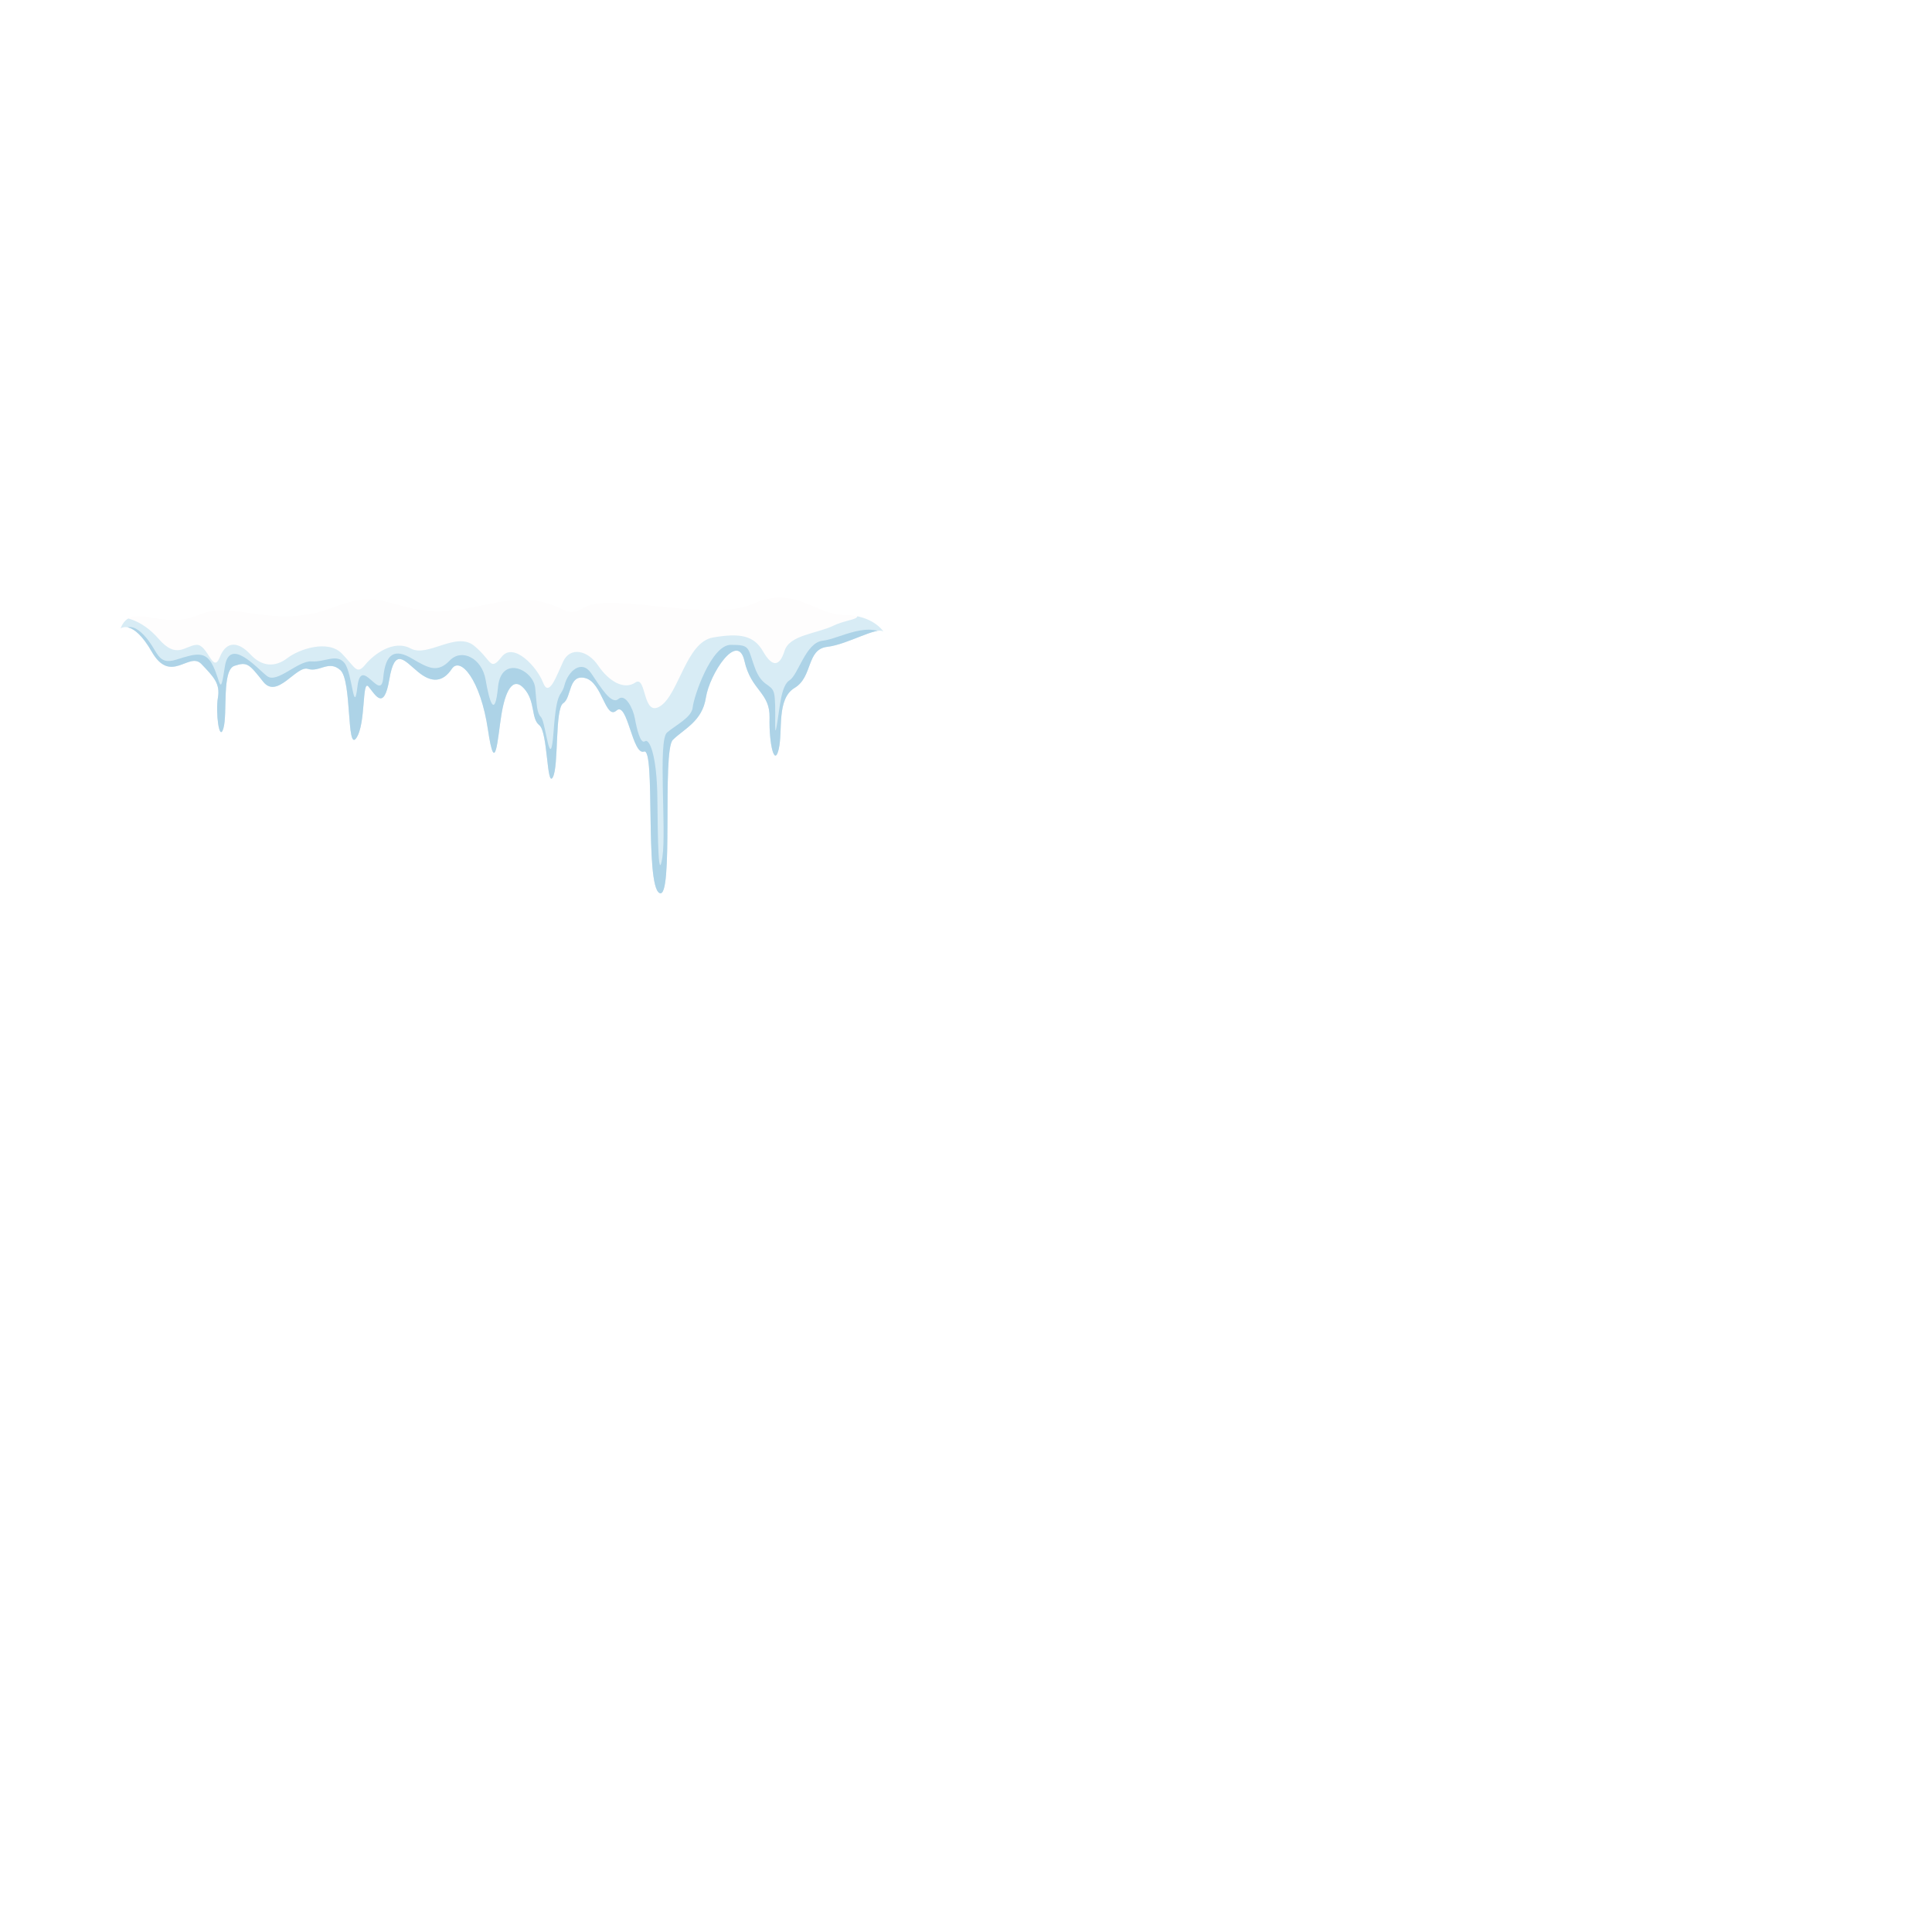
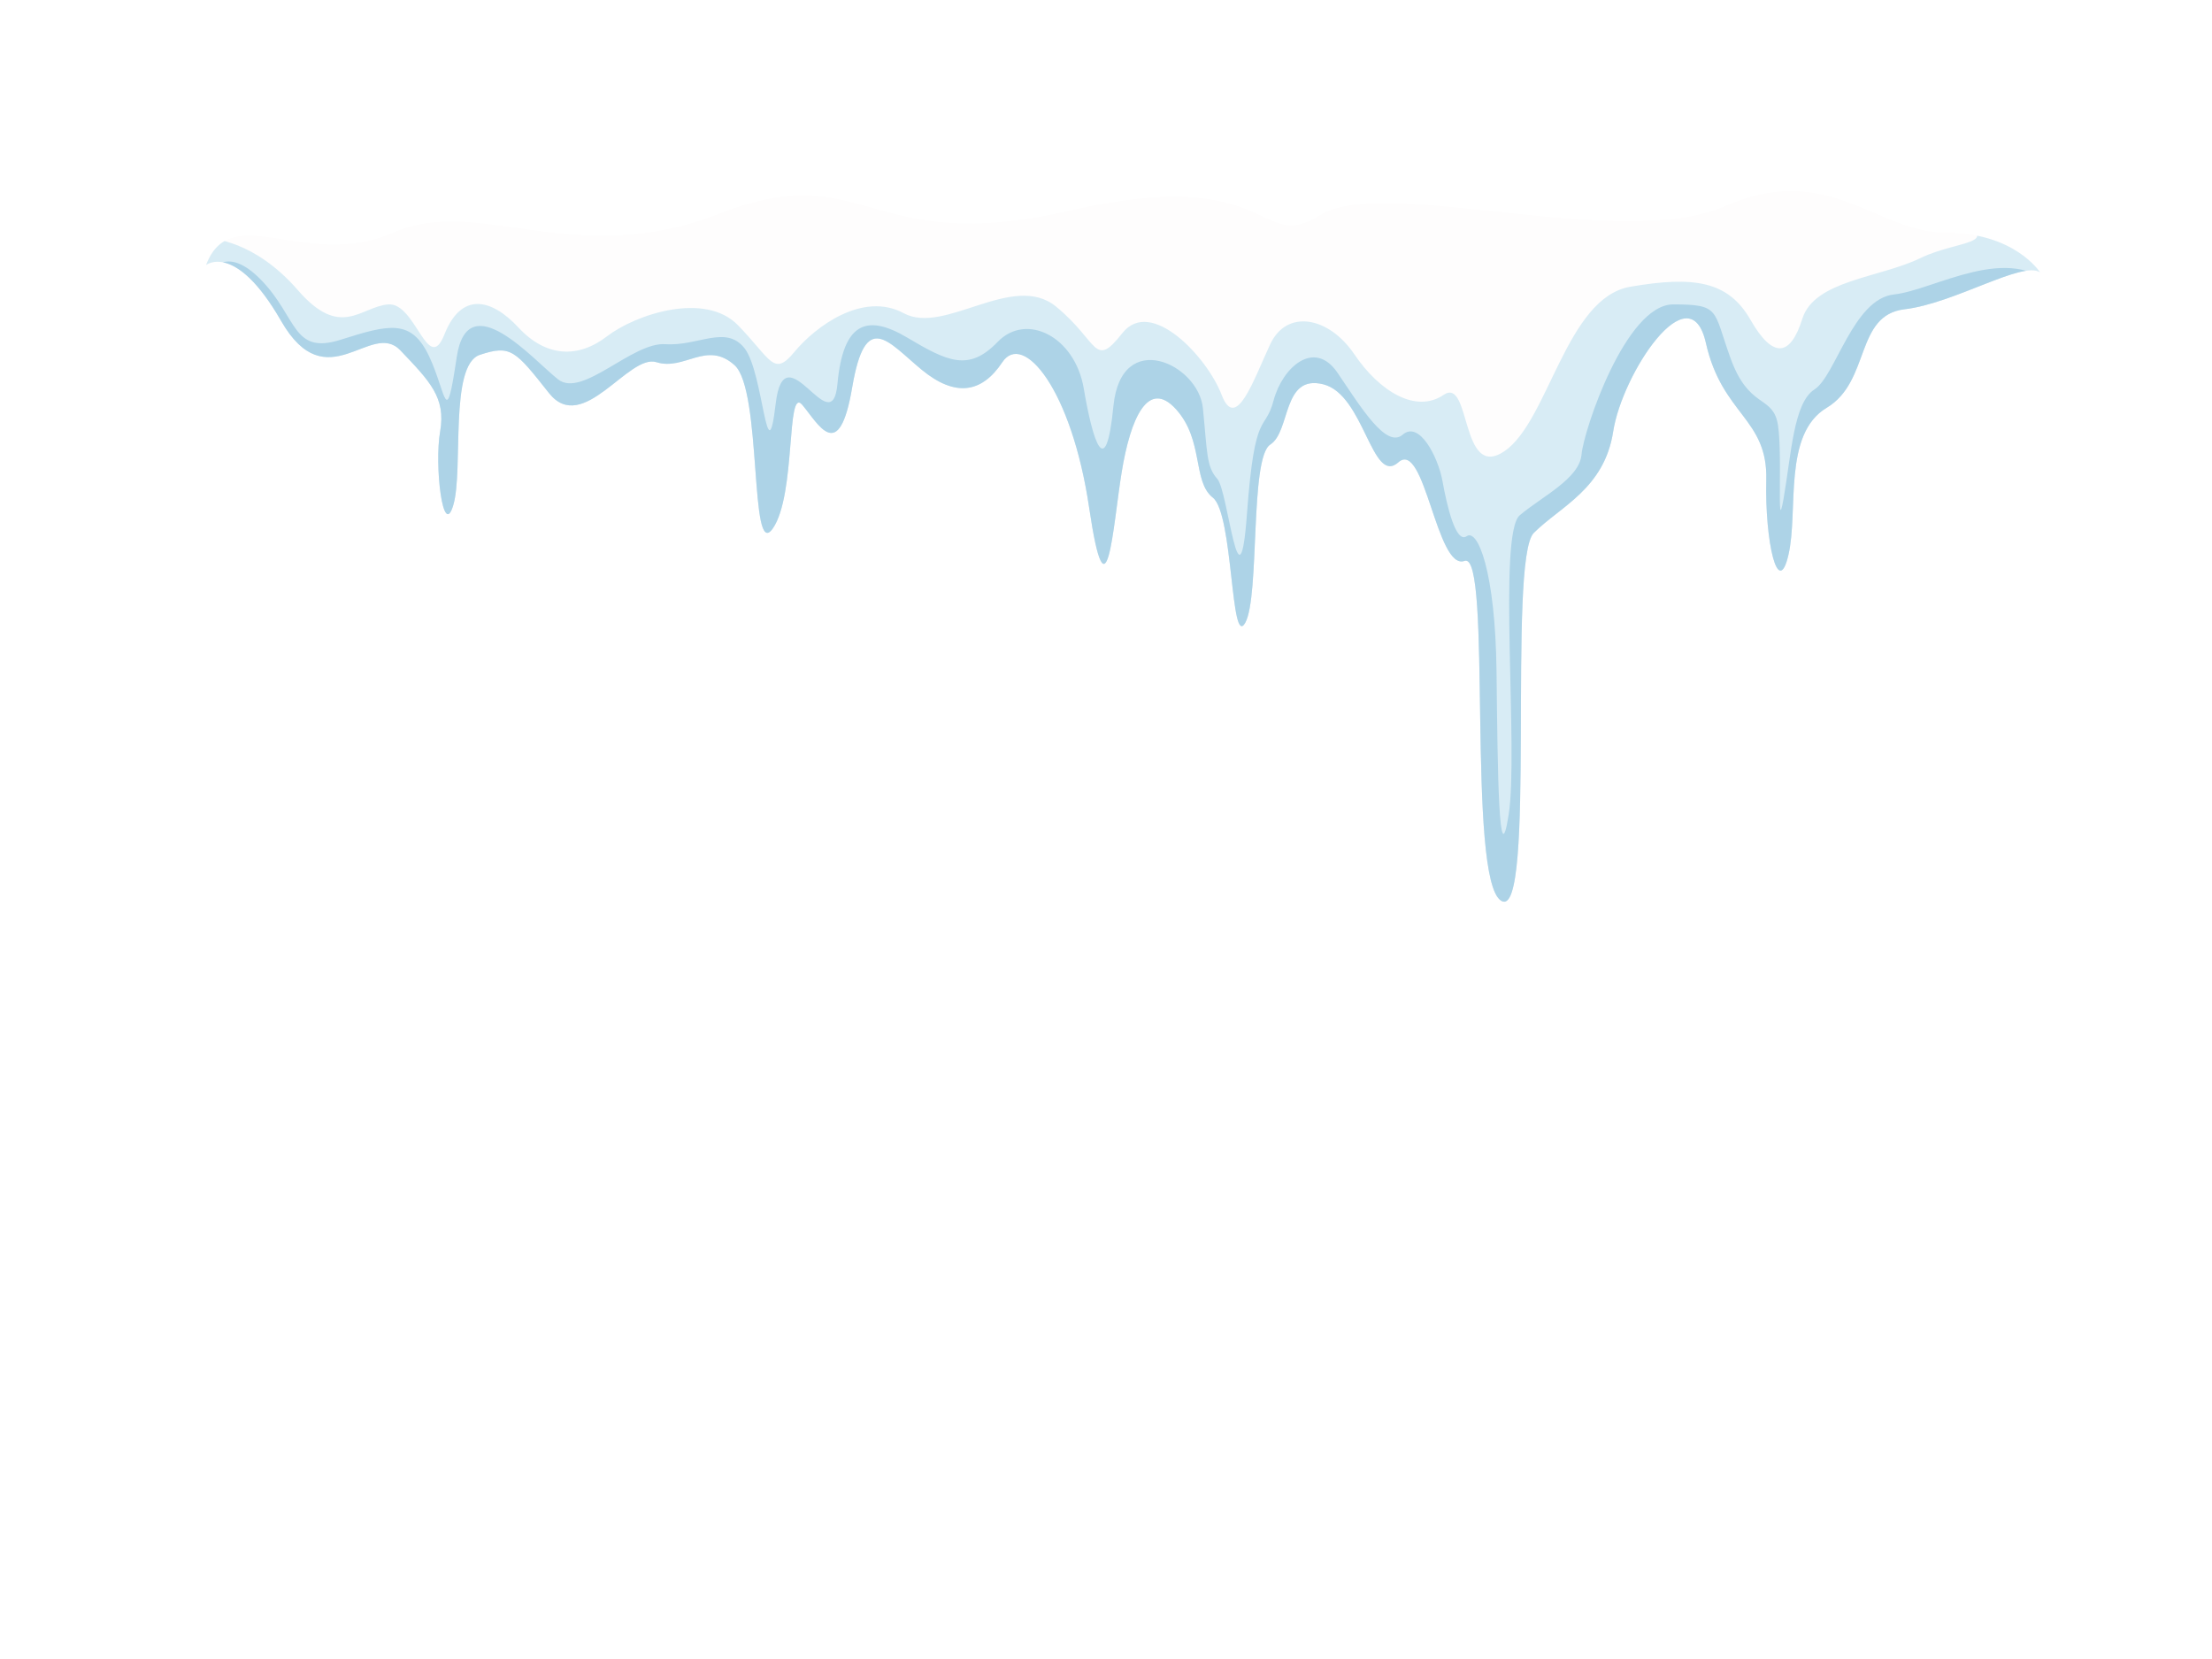
- <svg xmlns="http://www.w3.org/2000/svg" xmlns:xlink="http://www.w3.org/1999/xlink" version="1.1" x="0px" y="0px" viewBox="0 0 500 500">
-   <g id="OBJECTS">
-     <g>
-       <defs>
-         <path id="XMLID_1_" d="M31.202,162.65c0,0,3.169-2.535,8.081,6.021c4.912,8.556,9.665-0.158,12.835,3.169     c3.169,3.327,4.912,5.07,4.278,8.715c-0.634,3.644,0.317,11.725,1.426,7.923c1.109-3.803-0.475-15.053,2.852-16.162     c3.327-1.109,3.803-0.475,7.447,4.12c3.644,4.595,8.556-4.278,11.567-3.327c3.011,0.951,5.387-2.377,8.398,0.317     c3.011,2.694,1.585,21.233,4.12,17.588c2.535-3.644,1.426-15.37,3.169-13.31c1.743,2.06,3.961,6.497,5.387-1.901     c1.426-8.398,3.803-4.912,7.447-1.901c3.644,3.011,6.496,2.535,8.715-0.792c2.218-3.327,7.447,2.852,9.349,15.687     c1.901,12.835,2.535,2.06,3.486-3.803c0.951-5.863,2.852-10.141,5.863-6.813c3.011,3.327,1.743,7.764,3.961,9.507     c2.218,1.743,1.901,16.321,3.486,13.469c1.585-2.852,0.475-17.747,2.694-19.173c2.218-1.426,1.268-7.606,5.704-6.497     c4.437,1.109,5.229,10.933,8.081,8.398c2.852-2.535,4.12,11.725,7.13,10.616c3.011-1.109,0.159,34.384,3.961,36.602     c3.803,2.218,0.634-36.761,3.486-39.613c2.852-2.852,7.606-4.754,8.556-10.933c0.951-6.18,8.24-17.271,9.982-9.507     c1.743,7.764,6.655,8.081,6.497,14.736c-0.158,6.655,1.268,12.835,2.377,8.081c1.109-4.754-0.634-12.993,4.12-15.845     c4.753-2.852,3.011-9.982,8.398-10.616c5.387-0.634,12.676-5.229,14.578-3.961c0,0-2.694-4.278-10.141-4.278     c-7.447,0-12.676-7.764-23.768-2.852c-11.092,4.912-36.761-3.327-43.574,0.951c-6.813,4.278-4.912-5.546-26.937-0.475     c-22.025,5.07-21.866-5.863-37.712,0.317c-15.845,6.18-25.828-2.06-35.176,2.06C41.977,163.284,33.896,155.52,31.202,162.65z" />
-       </defs>
-       <use xlink:href="#XMLID_1_" style="overflow:visible;fill:#FEFDFD;" />
-       <clipPath id="XMLID_00000048496165867077639440000017754464195398370695_">
-         <use xlink:href="#XMLID_1_" style="overflow:visible;" />
-       </clipPath>
-       <path style="clip-path:url(#XMLID_00000048496165867077639440000017754464195398370695_);fill:#D8ECF5;" d="M31.202,159.758    c0.594,0,5.229,0.238,9.864,5.585c4.635,5.348,6.774,1.783,9.745,1.545c2.971-0.238,4.278,7.725,6.061,3.209    c1.783-4.516,4.991-3.922,7.962-0.713c2.971,3.209,6.417,3.327,9.507,0.951c3.09-2.377,10.577-4.872,14.142-1.188    c3.565,3.684,3.803,5.585,6.061,2.852c2.258-2.733,7.368-6.536,11.765-4.159c4.397,2.377,11.765-4.516,16.4-0.713    c4.635,3.803,4.041,6.774,7.13,2.852c3.09-3.922,9.151,2.615,10.695,6.655c1.545,4.04,3.446-1.664,5.229-5.467    c1.783-3.803,6.299-2.971,9.032,1.07c2.733,4.041,6.655,6.417,9.626,4.397c2.971-2.02,1.783,9.269,6.536,6.061    c4.754-3.209,6.655-16.519,13.548-17.707c6.893-1.188,10.577-0.594,12.953,3.565c2.377,4.159,4.278,4.041,5.585-0.119    c1.307-4.159,8.319-4.397,12.716-6.536c4.397-2.139,10.339-1.307,1.664-5.229c-8.675-3.922,19.49,1.783,19.49,1.783l-0.238,11.409    l-9.864,10.933l-11.646,23.768l-15.449,19.608c0,0-10.101,10.696-23.768,11.884c-13.667,1.188-44.089-7.487-44.089-7.487    L83.372,216.92l-47.654-20.678L24.19,166.889L31.202,159.758z" />
-       <path style="clip-path:url(#XMLID_00000048496165867077639440000017754464195398370695_);fill:#ADD3E7;" d="M31.558,163.561    c0,0,1.664-3.327,5.585,0.713s3.327,8.081,8.556,6.417c5.229-1.664,7.606-2.258,9.507,1.783c1.901,4.04,1.783,8.081,2.971,0.119    c1.188-7.962,8.319,0.357,10.933,2.377c2.614,2.02,7.962-4.04,11.527-3.803c3.565,0.238,6.536-2.139,8.556,0.475    c2.02,2.615,2.377,14.023,3.327,5.942s6.061,4.397,6.655-2.139c0.594-6.536,3.09-7.606,7.487-4.991    c4.397,2.614,6.655,3.684,9.745,0.475c3.09-3.209,8.319-0.594,9.269,4.991c0.951,5.585,2.377,10.339,3.209,1.901    c0.832-8.438,9.151-4.516,9.626,0.238c0.475,4.753,0.357,6.298,1.545,7.606c1.188,1.307,2.377,15.092,3.209,3.684    c0.832-11.409,1.901-8.556,2.852-12.122c0.951-3.565,4.397-6.655,6.893-2.971c2.496,3.684,5.229,8.2,7.012,6.655    c1.783-1.545,3.803,2.377,4.278,4.991c0.475,2.614,1.426,6.774,2.615,5.942c1.188-0.832,3.09,3.803,3.209,14.617    c0.119,10.814,0.238,22.223,1.307,15.33c1.069-6.893-1.188-30.185,1.188-32.205c2.377-2.02,6.417-3.922,6.655-6.536    s4.754-16.162,9.864-16.162c5.11,0,4.278,0.594,6.18,5.823c1.901,5.229,4.278,4.04,4.991,6.655    c0.713,2.614-0.119,13.191,0.713,8.438c0.832-4.754,1.07-10.339,3.327-11.765c2.258-1.426,4.159-9.745,8.556-10.22    c4.397-0.475,12.478-5.704,17.232-0.713c4.754,4.991-18.658,46.942-18.658,46.942l-15.687,25.313l-39.692,4.159L30.251,190.3    L31.558,163.561z" />
-     </g>
+ <svg xmlns="http://www.w3.org/2000/svg" xmlns:xlink="http://www.w3.org/1999/xlink" width="640" height="480">
+   <defs>
+     <symbol id="svg_4" version="1.1" viewBox="0 0 500 500" x="0px" y="0px">
+       <g id="svg_1">
+         <g>
+           <defs>
+             <path d="m31.2,162.65c0,0 3.17,-2.53 8.08,6.02c4.92,8.56 9.67,-0.16 12.84,3.17c3.17,3.33 4.91,5.07 4.28,8.72c-0.64,3.64 0.31,11.72 1.42,7.92c1.11,-3.8 -0.47,-15.05 2.85,-16.16c3.33,-1.11 3.81,-0.48 7.45,4.12c3.65,4.59 8.56,-4.28 11.57,-3.33c3.01,0.95 5.39,-2.38 8.4,0.32c3.01,2.69 1.58,21.23 4.12,17.58c2.53,-3.64 1.42,-15.37 3.17,-13.31c1.74,2.06 3.96,6.5 5.38,-1.9c1.43,-8.39 3.81,-4.91 7.45,-1.9c3.64,3.01 6.5,2.54 8.71,-0.79c2.22,-3.33 7.45,2.85 9.35,15.69c1.9,12.83 2.54,2.06 3.49,-3.81c0.95,-5.86 2.85,-10.14 5.86,-6.81c3.01,3.33 1.75,7.77 3.96,9.51c2.22,1.74 1.9,16.32 3.49,13.47c1.58,-2.85 0.47,-17.75 2.69,-19.18c2.22,-1.42 1.27,-7.6 5.71,-6.49c4.43,1.11 5.23,10.93 8.08,8.4c2.85,-2.54 4.12,11.72 7.13,10.61c3.01,-1.11 0.16,34.39 3.96,36.6c3.8,2.22 0.63,-36.76 3.49,-39.61c2.85,-2.85 7.6,-4.75 8.55,-10.93c0.95,-6.18 8.24,-17.27 9.98,-9.51c1.75,7.76 6.66,8.08 6.5,14.74c-0.16,6.65 1.27,12.83 2.38,8.08c1.11,-4.76 -0.64,-13 4.12,-15.85c4.75,-2.85 3.01,-9.98 8.4,-10.61c5.38,-0.64 12.67,-5.23 14.57,-3.97c0,0 -2.69,-4.27 -10.14,-4.27c-7.44,0 -12.67,-7.77 -23.77,-2.86c-11.09,4.92 -36.76,-3.32 -43.57,0.96c-6.81,4.27 -4.91,-5.55 -26.94,-0.48c-22.02,5.07 -21.86,-5.86 -37.71,0.32c-15.84,6.18 -25.83,-2.06 -35.17,2.06c-9.35,4.11 -17.43,-3.65 -20.13,3.48z" id="svg_3" />
+           </defs>
+           <use fill="#FEFDFD" overflow="visible" xlink:href="#svg_3" />
+           <clipPath id="svg_2">
+             <use overflow="visible" xlink:href="#svg_3" />
+           </clipPath>
+           <path clip-path="url(#svg_2)" d="m31.2,159.76c0.6,0 5.23,0.24 9.87,5.58c4.63,5.35 6.77,1.79 9.74,1.55c2.97,-0.24 4.28,7.72 6.06,3.21c1.79,-4.52 4.99,-3.92 7.96,-0.72c2.98,3.21 6.42,3.33 9.51,0.96c3.09,-2.38 10.58,-4.88 14.14,-1.19c3.57,3.68 3.81,5.58 6.06,2.85c2.26,-2.73 7.37,-6.54 11.77,-4.16c4.4,2.38 11.76,-4.52 16.4,-0.71c4.63,3.8 4.04,6.77 7.13,2.85c3.09,-3.92 9.15,2.61 10.69,6.65c1.55,4.04 3.45,-1.66 5.23,-5.46c1.79,-3.81 6.3,-2.97 9.04,1.07c2.73,4.04 6.65,6.41 9.62,4.39c2.97,-2.02 1.78,9.27 6.54,6.07c4.75,-3.21 6.65,-16.52 13.55,-17.71c6.89,-1.19 10.57,-0.6 12.95,3.56c2.38,4.16 4.28,4.04 5.58,-0.12c1.31,-4.15 8.32,-4.39 12.72,-6.53c4.4,-2.14 10.34,-1.31 1.66,-5.23c-8.67,-3.92 19.49,1.78 19.49,1.78l-0.23,11.41l-9.87,10.93l-11.64,23.77l-15.45,19.61c0,0 -10.1,10.7 -23.77,11.88c-13.67,1.19 -44.09,-7.48 -44.09,-7.48l-48.49,-11.65l-47.65,-20.68l-11.53,-29.35l7.01,-7.13z" fill="#D8ECF5" />
+           <path clip-path="url(#svg_2)" d="m31.56,163.56c0,0 1.66,-3.33 5.58,0.71s3.33,8.08 8.56,6.42c5.23,-1.66 7.6,-2.26 9.51,1.78c1.9,4.04 1.78,8.08 2.97,0.12c1.18,-7.96 8.32,0.36 10.93,2.38c2.61,2.02 7.96,-4.04 11.53,-3.8c3.56,0.24 6.53,-2.14 8.55,0.47c2.02,2.62 2.38,14.02 3.33,5.94s6.06,4.4 6.65,-2.14c0.6,-6.53 3.09,-7.6 7.49,-4.99c4.4,2.62 6.66,3.69 9.75,0.48c3.09,-3.21 8.32,-0.59 9.27,4.99c0.95,5.59 2.37,10.34 3.2,1.9c0.84,-8.44 9.16,-4.51 9.63,0.24c0.48,4.75 0.36,6.3 1.55,7.61c1.18,1.3 2.37,15.09 3.2,3.68c0.84,-11.41 1.91,-8.56 2.86,-12.12c0.95,-3.57 4.39,-6.66 6.89,-2.97c2.5,3.68 5.23,8.2 7.01,6.65c1.78,-1.54 3.8,2.38 4.28,4.99c0.47,2.62 1.43,6.78 2.61,5.94c1.19,-0.83 3.09,3.81 3.21,14.62c0.12,10.82 0.24,22.22 1.31,15.33c1.07,-6.89 -1.19,-30.18 1.19,-32.2c2.38,-2.02 6.42,-3.93 6.65,-6.54s4.76,-16.16 9.87,-16.16c5.11,0 4.28,0.59 6.18,5.82c1.9,5.23 4.28,4.04 4.99,6.66c0.71,2.61 -0.12,13.19 0.71,8.43c0.83,-4.75 1.07,-10.33 3.33,-11.76c2.26,-1.43 4.16,-9.75 8.55,-10.22c4.4,-0.48 12.48,-5.7 17.24,-0.71c4.75,4.99 -18.66,46.94 -18.66,46.94l-15.69,25.31l-39.69,4.16l-125.85,-51.22l1.31,-26.74z" fill="#ADD3E7" />
+         </g>
+       </g>
+     </symbol>
+   </defs>
+   <g class="layer">
+     <use id="svg_5" transform="matrix(2.79967, 0, 0, 2.79967, -248.209, -360.472)" x="0" xlink:href="#svg_4" y="0" />
  </g>
</svg>
